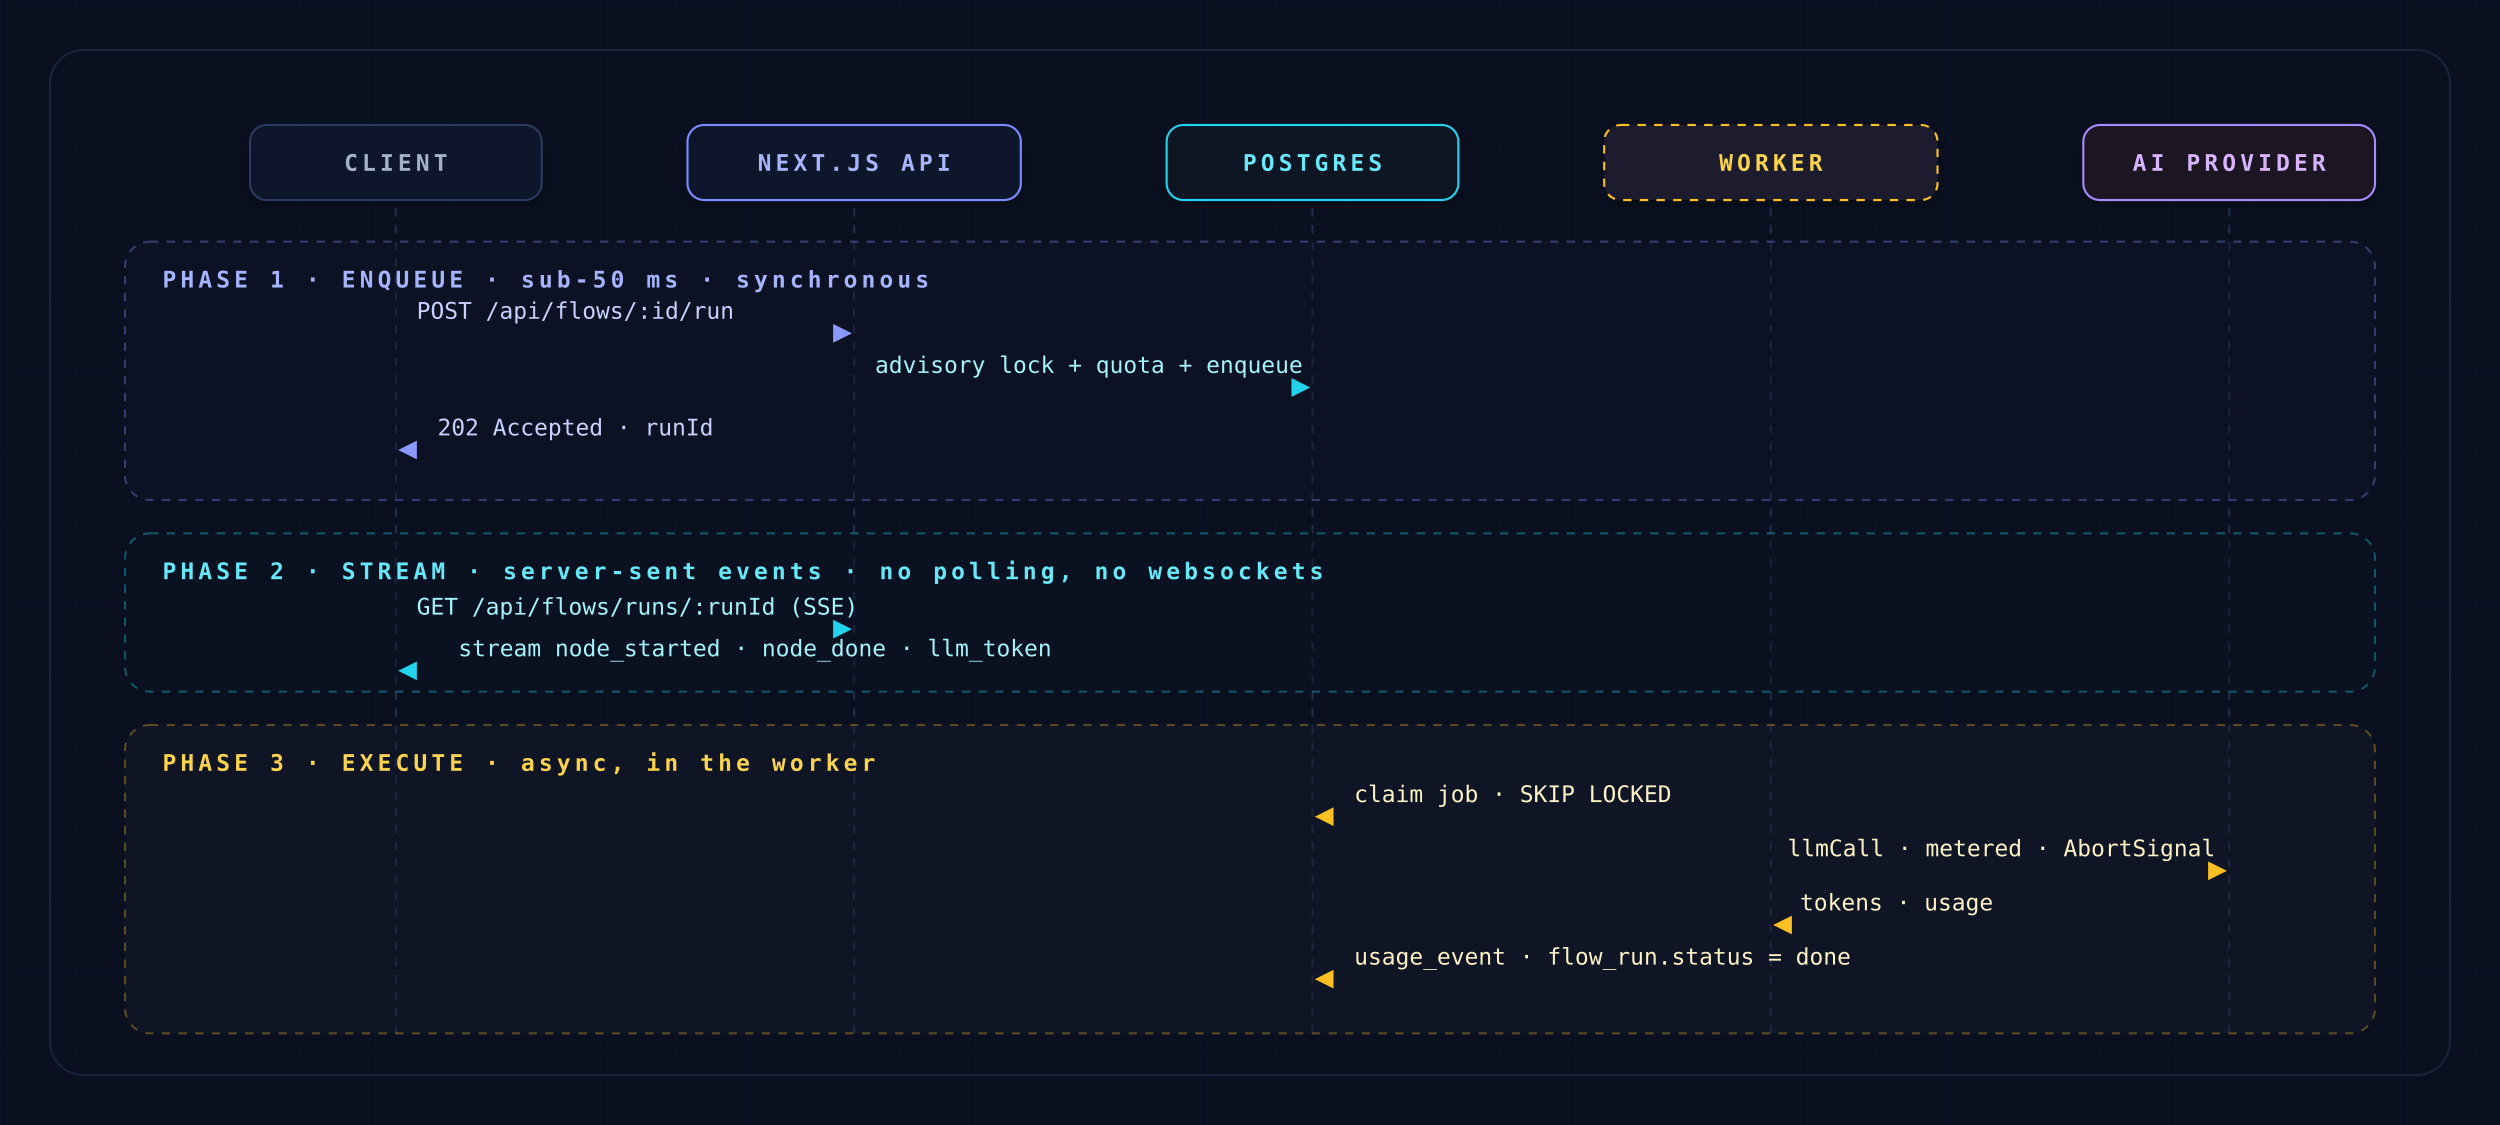
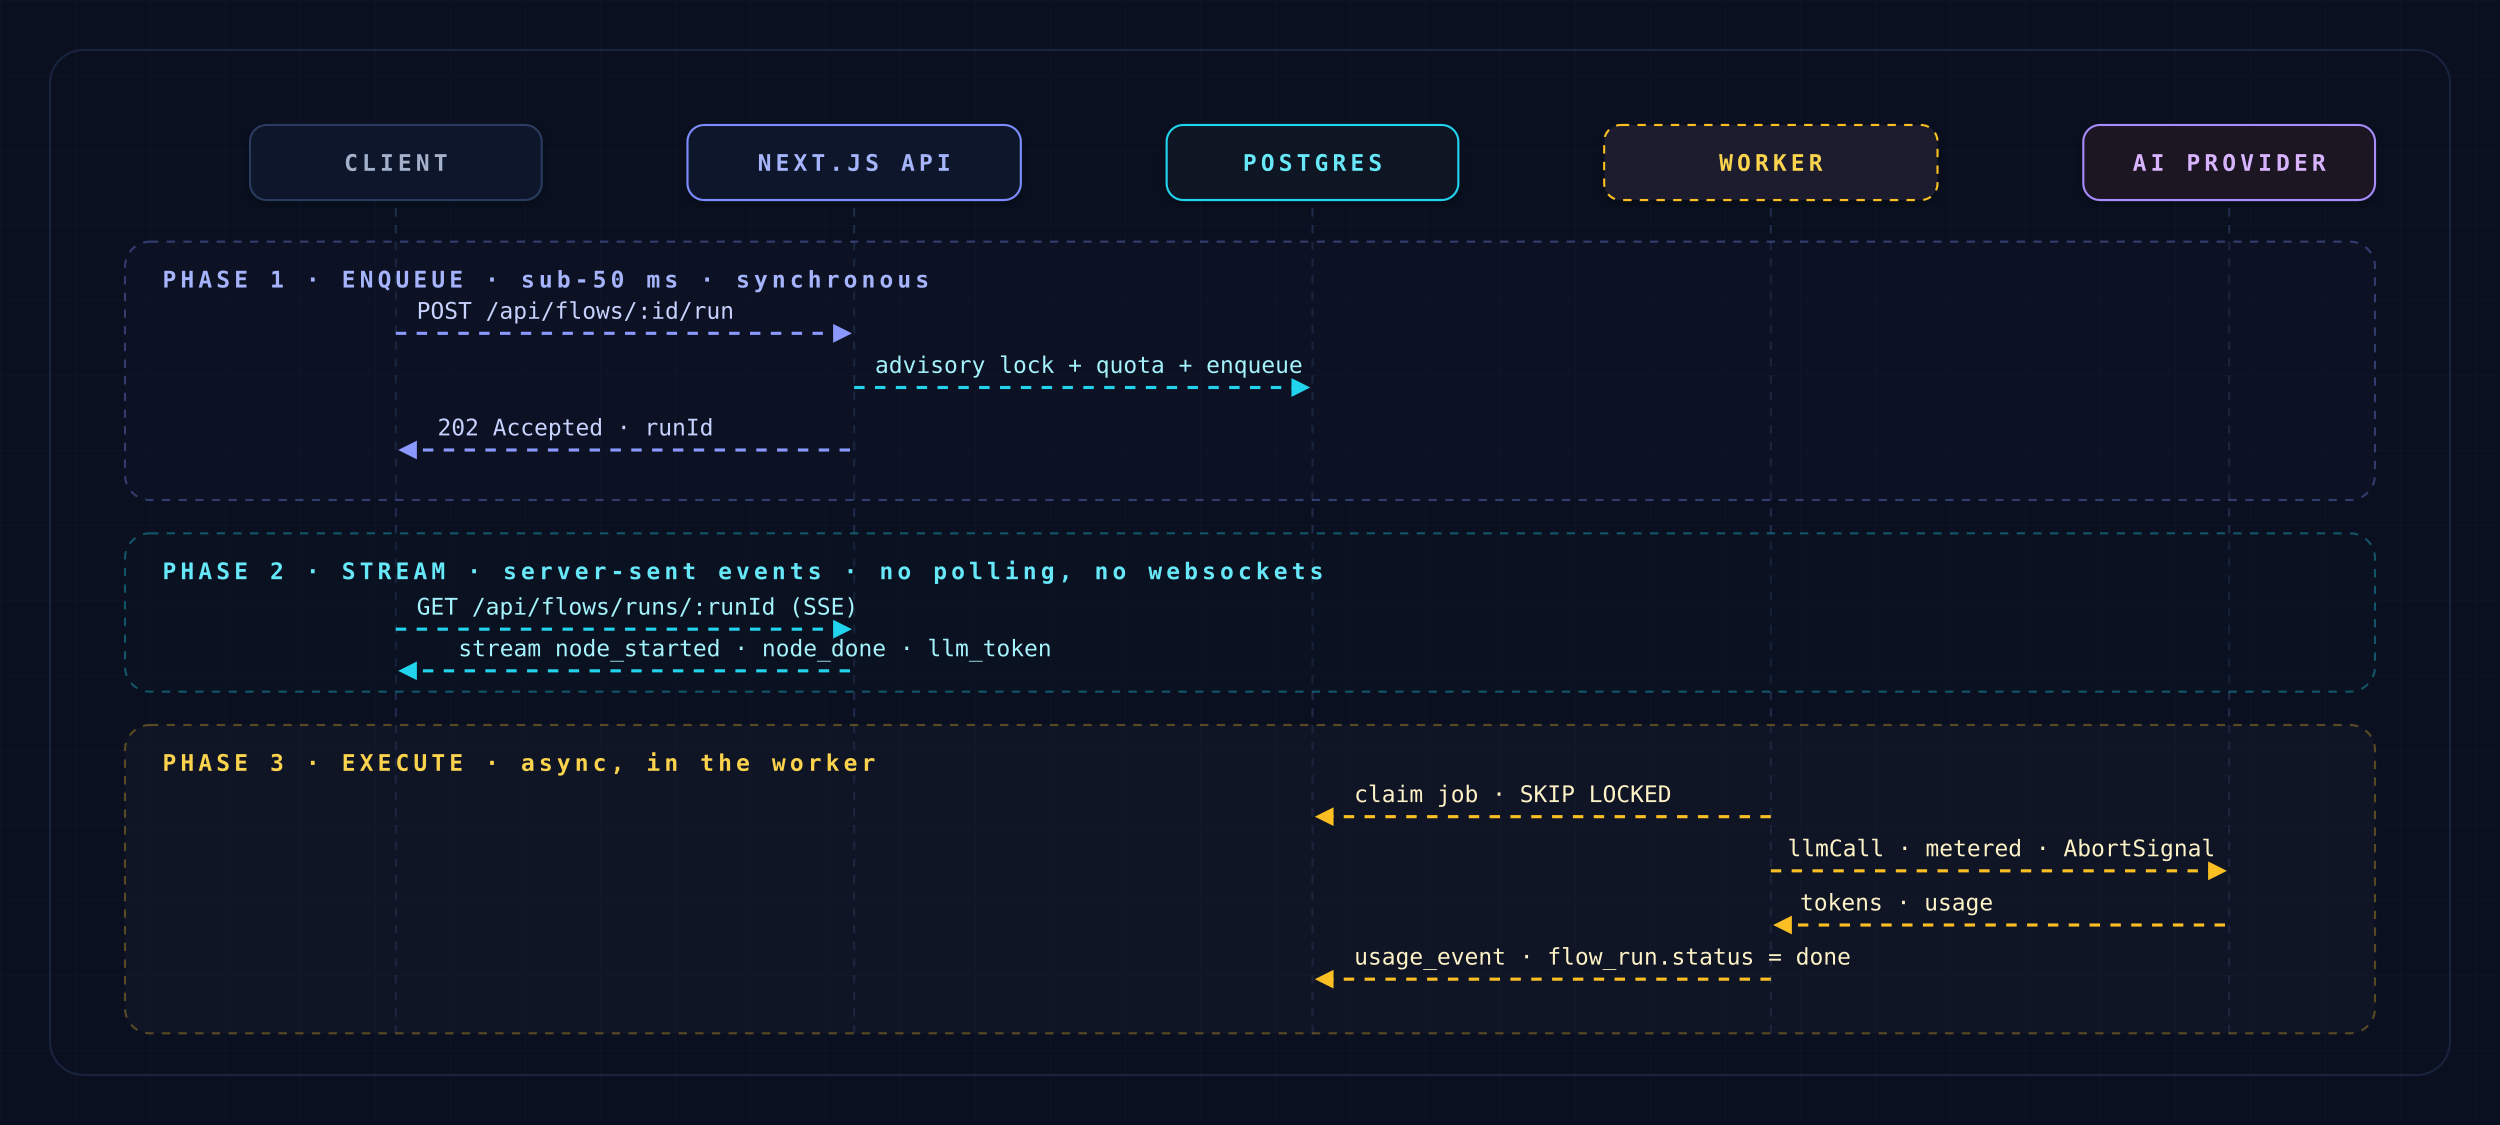
<svg xmlns="http://www.w3.org/2000/svg" viewBox="0 0 1200 540" width="1200" height="540" role="img" aria-label="Orchester flow run lifecycle: enqueue, stream, execute phases across client, API, Postgres, worker and AI provider">
  <defs>
    <linearGradient id="f-grad" x1="0%" y1="0%" x2="100%" y2="0%">
      <stop offset="0%" stop-color="#22d3ee" stop-opacity="0.85" />
      <stop offset="100%" stop-color="#8a98ff" stop-opacity="0.85" />
    </linearGradient>
    <filter id="f-shadow" x="-10%" y="-10%" width="120%" height="120%">
      <feGaussianBlur in="SourceAlpha" stdDeviation="3" />
      <feOffset dx="0" dy="2" result="offsetblur" />
      <feComponentTransfer>
        <feFuncA type="linear" slope="0.32" />
      </feComponentTransfer>
      <feMerge>
        <feMergeNode />
        <feMergeNode in="SourceGraphic" />
      </feMerge>
    </filter>
    <pattern id="f-grid" x="0" y="0" width="36" height="36" patternUnits="userSpaceOnUse">
      <path d="M 36 0 L 0 0 0 36" fill="none" stroke="#1a2440" stroke-width="0.5" stroke-opacity="0.45" />
    </pattern>
    <marker id="f-arrow" viewBox="0 0 10 10" refX="9" refY="5" markerWidth="6" markerHeight="6" orient="auto-start-reverse">
      <path d="M 0 0 L 10 5 L 0 10 z" fill="#8a98ff" />
    </marker>
    <marker id="f-arrow-cyan" viewBox="0 0 10 10" refX="9" refY="5" markerWidth="6" markerHeight="6" orient="auto-start-reverse">
      <path d="M 0 0 L 10 5 L 0 10 z" fill="#22d3ee" />
    </marker>
    <marker id="f-arrow-amber" viewBox="0 0 10 10" refX="9" refY="5" markerWidth="6" markerHeight="6" orient="auto-start-reverse">
      <path d="M 0 0 L 10 5 L 0 10 z" fill="#fbbf24" />
    </marker>
    <style>
-       @keyframes f-draw {
-         0%   { stroke-dashoffset: 240; opacity: 0; }
-         8%   { opacity: 1; }
-         40%  { stroke-dashoffset: 0;   opacity: 1; }
-         90%  { opacity: 1; }
-         100% { stroke-dashoffset: 0;   opacity: 0.5; }
+       @keyframes f-flow {
+         from { stroke-dashoffset: 16; }
+         to   { stroke-dashoffset: 0; }
+       }
+       @keyframes f-highlight {
+         0%, 90%, 100% { stroke-width: 1.5; opacity: 0.55; }
+         4%, 12%       { stroke-width: 2.6; opacity: 1; }
      }
      @keyframes f-pulse-lifeline {
        0%, 100% { opacity: 0.35; }
        50%      { opacity: 0.7; }
      }
-       @keyframes f-pulse-header {
-         0%, 100% { filter: drop-shadow(0 0 0   rgba(138, 152, 255, 0)); }
-         50%      { filter: drop-shadow(0 0 8px rgba(138, 152, 255, 0.45)); }
+ 
+       /* Every arrow stays VISIBLY drawn at its full extent — marching
+          dashes give it "data is moving along this wire" energy.
+          A second `f-highlight` animation overlays a short bright
+          pulse in narrative order so the protocol still walks
+          through itself over the 9.6s cycle, but the diagram remains
+          readable as a static snapshot. */
+       .f-arrow {
+         stroke-dasharray: 5 5;
+         animation:
+           f-flow 1.6s linear infinite,
+           f-highlight 9.6s ease-in-out infinite;
      }
- 
-       /* Each arrow has a draw-in animation that runs once per ~9.6s
-          cycle, with a delay matching its position in the sequence so
-          the diagram visibly walks through the protocol over time. */
-       .f-arrow {
-         stroke-dasharray: 240;
-         stroke-dashoffset: 240;
-         animation: f-draw 9.6s ease-in-out infinite;
-       }
-       .f-arrow-1 { animation-delay: 0s;    }
-       .f-arrow-2 { animation-delay: 0.6s;  }
-       .f-arrow-3 { animation-delay: 1.2s;  }
-       .f-arrow-4 { animation-delay: 2.4s;  }
-       .f-arrow-5 { animation-delay: 3.0s;  }
-       .f-arrow-6 { animation-delay: 4.2s;  }
-       .f-arrow-7 { animation-delay: 5.0s;  }
-       .f-arrow-8 { animation-delay: 5.8s;  }
-       .f-arrow-9 { animation-delay: 6.6s;  }
+       .f-arrow-1 { animation-delay: 0s,    0s;    }
+       .f-arrow-2 { animation-delay: 0.2s,  0.6s;  }
+       .f-arrow-3 { animation-delay: 0.4s,  1.2s;  }
+       .f-arrow-4 { animation-delay: 0.6s,  2.4s;  }
+       .f-arrow-5 { animation-delay: 0.8s,  3.0s;  }
+       .f-arrow-6 { animation-delay: 1.0s,  4.2s;  }
+       .f-arrow-7 { animation-delay: 1.2s,  5.0s;  }
+       .f-arrow-8 { animation-delay: 1.4s,  5.8s;  }
+       .f-arrow-9 { animation-delay: 1.6s,  6.6s;  }

      .f-lifeline { animation: f-pulse-lifeline 3.4s ease-in-out infinite; }
-       .f-header   { animation: f-pulse-header   3.4s ease-in-out infinite; }

      @media (prefers-reduced-motion: reduce) {
        .f-arrow {
          stroke-dasharray: none;
-           stroke-dashoffset: 0;
          animation: none;
          opacity: 1;
        }
-         .f-lifeline, .f-header { animation: none; }
+         .f-lifeline { animation: none; }
      }
    </style>
  </defs>
  <rect width="1200" height="540" fill="#0a1020" />
  <rect width="1200" height="540" fill="url(#f-grid)" />
  <rect x="24" y="24" width="1152" height="492" rx="16" fill="none" stroke="#1f2c4a" stroke-width="1" stroke-opacity="0.7" />
  <g font-family="ui-monospace, SFMono-Regular, Menlo, monospace" font-size="11" font-weight="700" letter-spacing="0.18em" fill="#a4b1cb">
    <g transform="translate(120, 60)" filter="url(#f-shadow)">
      <rect width="140" height="36" rx="8" fill="#0f1729" stroke="#2a3a5e" />
      <text x="70" y="22" text-anchor="middle">CLIENT</text>
    </g>
    <g transform="translate(330, 60)" filter="url(#f-shadow)">
      <rect width="160" height="36" rx="8" fill="#0f1729" stroke="#7c8cff" />
      <text x="80" y="22" text-anchor="middle" fill="#a5b4fc">NEXT.JS API</text>
    </g>
    <g transform="translate(560, 60)" filter="url(#f-shadow)">
      <rect width="140" height="36" rx="8" fill="#0b1322" stroke="#22d3ee" />
      <text x="70" y="22" text-anchor="middle" fill="#67e8f9">POSTGRES</text>
    </g>
    <g transform="translate(770, 60)" filter="url(#f-shadow)">
      <rect width="160" height="36" rx="8" fill="#1a1d2e" stroke="#fbbf24" stroke-dasharray="4 4" />
      <text x="80" y="22" text-anchor="middle" fill="#fcd34d">WORKER</text>
    </g>
    <g transform="translate(1000, 60)" filter="url(#f-shadow)">
      <rect width="140" height="36" rx="8" fill="#1a1224" stroke="#a78bfa" />
      <text x="70" y="22" text-anchor="middle" fill="#d8b4fe">AI PROVIDER</text>
    </g>
  </g>
  <g stroke="#1f2c4a" stroke-width="1" stroke-dasharray="4 4" class="f-lifeline">
    <line x1="190" y1="100" x2="190" y2="496" />
    <line x1="410" y1="100" x2="410" y2="496" />
    <line x1="630" y1="100" x2="630" y2="496" />
    <line x1="850" y1="100" x2="850" y2="496" />
    <line x1="1070" y1="100" x2="1070" y2="496" />
  </g>
  <g>
    <rect x="60" y="116" width="1080" height="124" rx="12" fill="#0f1729" fill-opacity="0.35" stroke="#7c8cff" stroke-opacity="0.35" stroke-dasharray="4 4" />
    <text x="78" y="138" font-family="ui-monospace, SFMono-Regular, Menlo, monospace" font-size="11" font-weight="700" letter-spacing="0.18em" fill="#a5b4fc">PHASE 1 · ENQUEUE  ·  sub-50 ms · synchronous</text>
    <line class="f-arrow f-arrow-1" x1="190" y1="160" x2="408" y2="160" stroke="#8a98ff" stroke-width="1.5" fill="none" marker-end="url(#f-arrow)" />
    <text x="200" y="153" font-family="ui-monospace, SFMono-Regular, Menlo, monospace" font-size="11" fill="#c7d2fe">POST /api/flows/:id/run</text>
    <line class="f-arrow f-arrow-2" x1="410" y1="186" x2="628" y2="186" stroke="#22d3ee" stroke-width="1.5" fill="none" marker-end="url(#f-arrow-cyan)" />
    <text x="420" y="179" font-family="ui-monospace, SFMono-Regular, Menlo, monospace" font-size="11" fill="#a5f3fc">advisory lock + quota + enqueue</text>
    <line class="f-arrow f-arrow-3" x1="408" y1="216" x2="192" y2="216" stroke="#8a98ff" stroke-width="1.5" fill="none" marker-end="url(#f-arrow)" />
    <text x="210" y="209" font-family="ui-monospace, SFMono-Regular, Menlo, monospace" font-size="11" fill="#c7d2fe">202 Accepted · runId</text>
  </g>
  <g>
    <rect x="60" y="256" width="1080" height="76" rx="12" fill="#0b1322" fill-opacity="0.4" stroke="#22d3ee" stroke-opacity="0.35" stroke-dasharray="4 4" />
    <text x="78" y="278" font-family="ui-monospace, SFMono-Regular, Menlo, monospace" font-size="11" font-weight="700" letter-spacing="0.18em" fill="#67e8f9">PHASE 2 · STREAM  ·  server-sent events  ·  no polling, no websockets</text>
    <line class="f-arrow f-arrow-4" x1="190" y1="302" x2="408" y2="302" stroke="#22d3ee" stroke-width="1.5" fill="none" marker-end="url(#f-arrow-cyan)" />
    <text x="200" y="295" font-family="ui-monospace, SFMono-Regular, Menlo, monospace" font-size="11" fill="#a5f3fc">GET /api/flows/runs/:runId  (SSE)</text>
    <line class="f-arrow f-arrow-5" x1="408" y1="322" x2="192" y2="322" stroke="#22d3ee" stroke-width="1.5" fill="none" marker-end="url(#f-arrow-cyan)" />
    <text x="220" y="315" font-family="ui-monospace, SFMono-Regular, Menlo, monospace" font-size="11" fill="#a5f3fc">stream  node_started · node_done · llm_token</text>
  </g>
  <g>
    <rect x="60" y="348" width="1080" height="148" rx="12" fill="#1a1d2e" fill-opacity="0.4" stroke="#fbbf24" stroke-opacity="0.32" stroke-dasharray="4 4" />
    <text x="78" y="370" font-family="ui-monospace, SFMono-Regular, Menlo, monospace" font-size="11" font-weight="700" letter-spacing="0.18em" fill="#fcd34d">PHASE 3 · EXECUTE  ·  async, in the worker</text>
    <line class="f-arrow f-arrow-6" x1="850" y1="392" x2="632" y2="392" stroke="#fbbf24" stroke-width="1.5" fill="none" marker-end="url(#f-arrow-amber)" />
    <text x="650" y="385" font-family="ui-monospace, SFMono-Regular, Menlo, monospace" font-size="11" fill="#fef3c7">claim job · SKIP LOCKED</text>
    <line class="f-arrow f-arrow-7" x1="850" y1="418" x2="1068" y2="418" stroke="#fbbf24" stroke-width="1.5" fill="none" marker-end="url(#f-arrow-amber)" />
    <text x="858" y="411" font-family="ui-monospace, SFMono-Regular, Menlo, monospace" font-size="11" fill="#fef3c7">llmCall · metered · AbortSignal</text>
    <line class="f-arrow f-arrow-8" x1="1068" y1="444" x2="852" y2="444" stroke="#fbbf24" stroke-width="1.5" fill="none" marker-end="url(#f-arrow-amber)" />
    <text x="864" y="437" font-family="ui-monospace, SFMono-Regular, Menlo, monospace" font-size="11" fill="#fef3c7">tokens · usage</text>
    <line class="f-arrow f-arrow-9" x1="850" y1="470" x2="632" y2="470" stroke="#fbbf24" stroke-width="1.5" fill="none" marker-end="url(#f-arrow-amber)" />
    <text x="650" y="463" font-family="ui-monospace, SFMono-Regular, Menlo, monospace" font-size="11" fill="#fef3c7">usage_event · flow_run.status = done</text>
  </g>
</svg>
